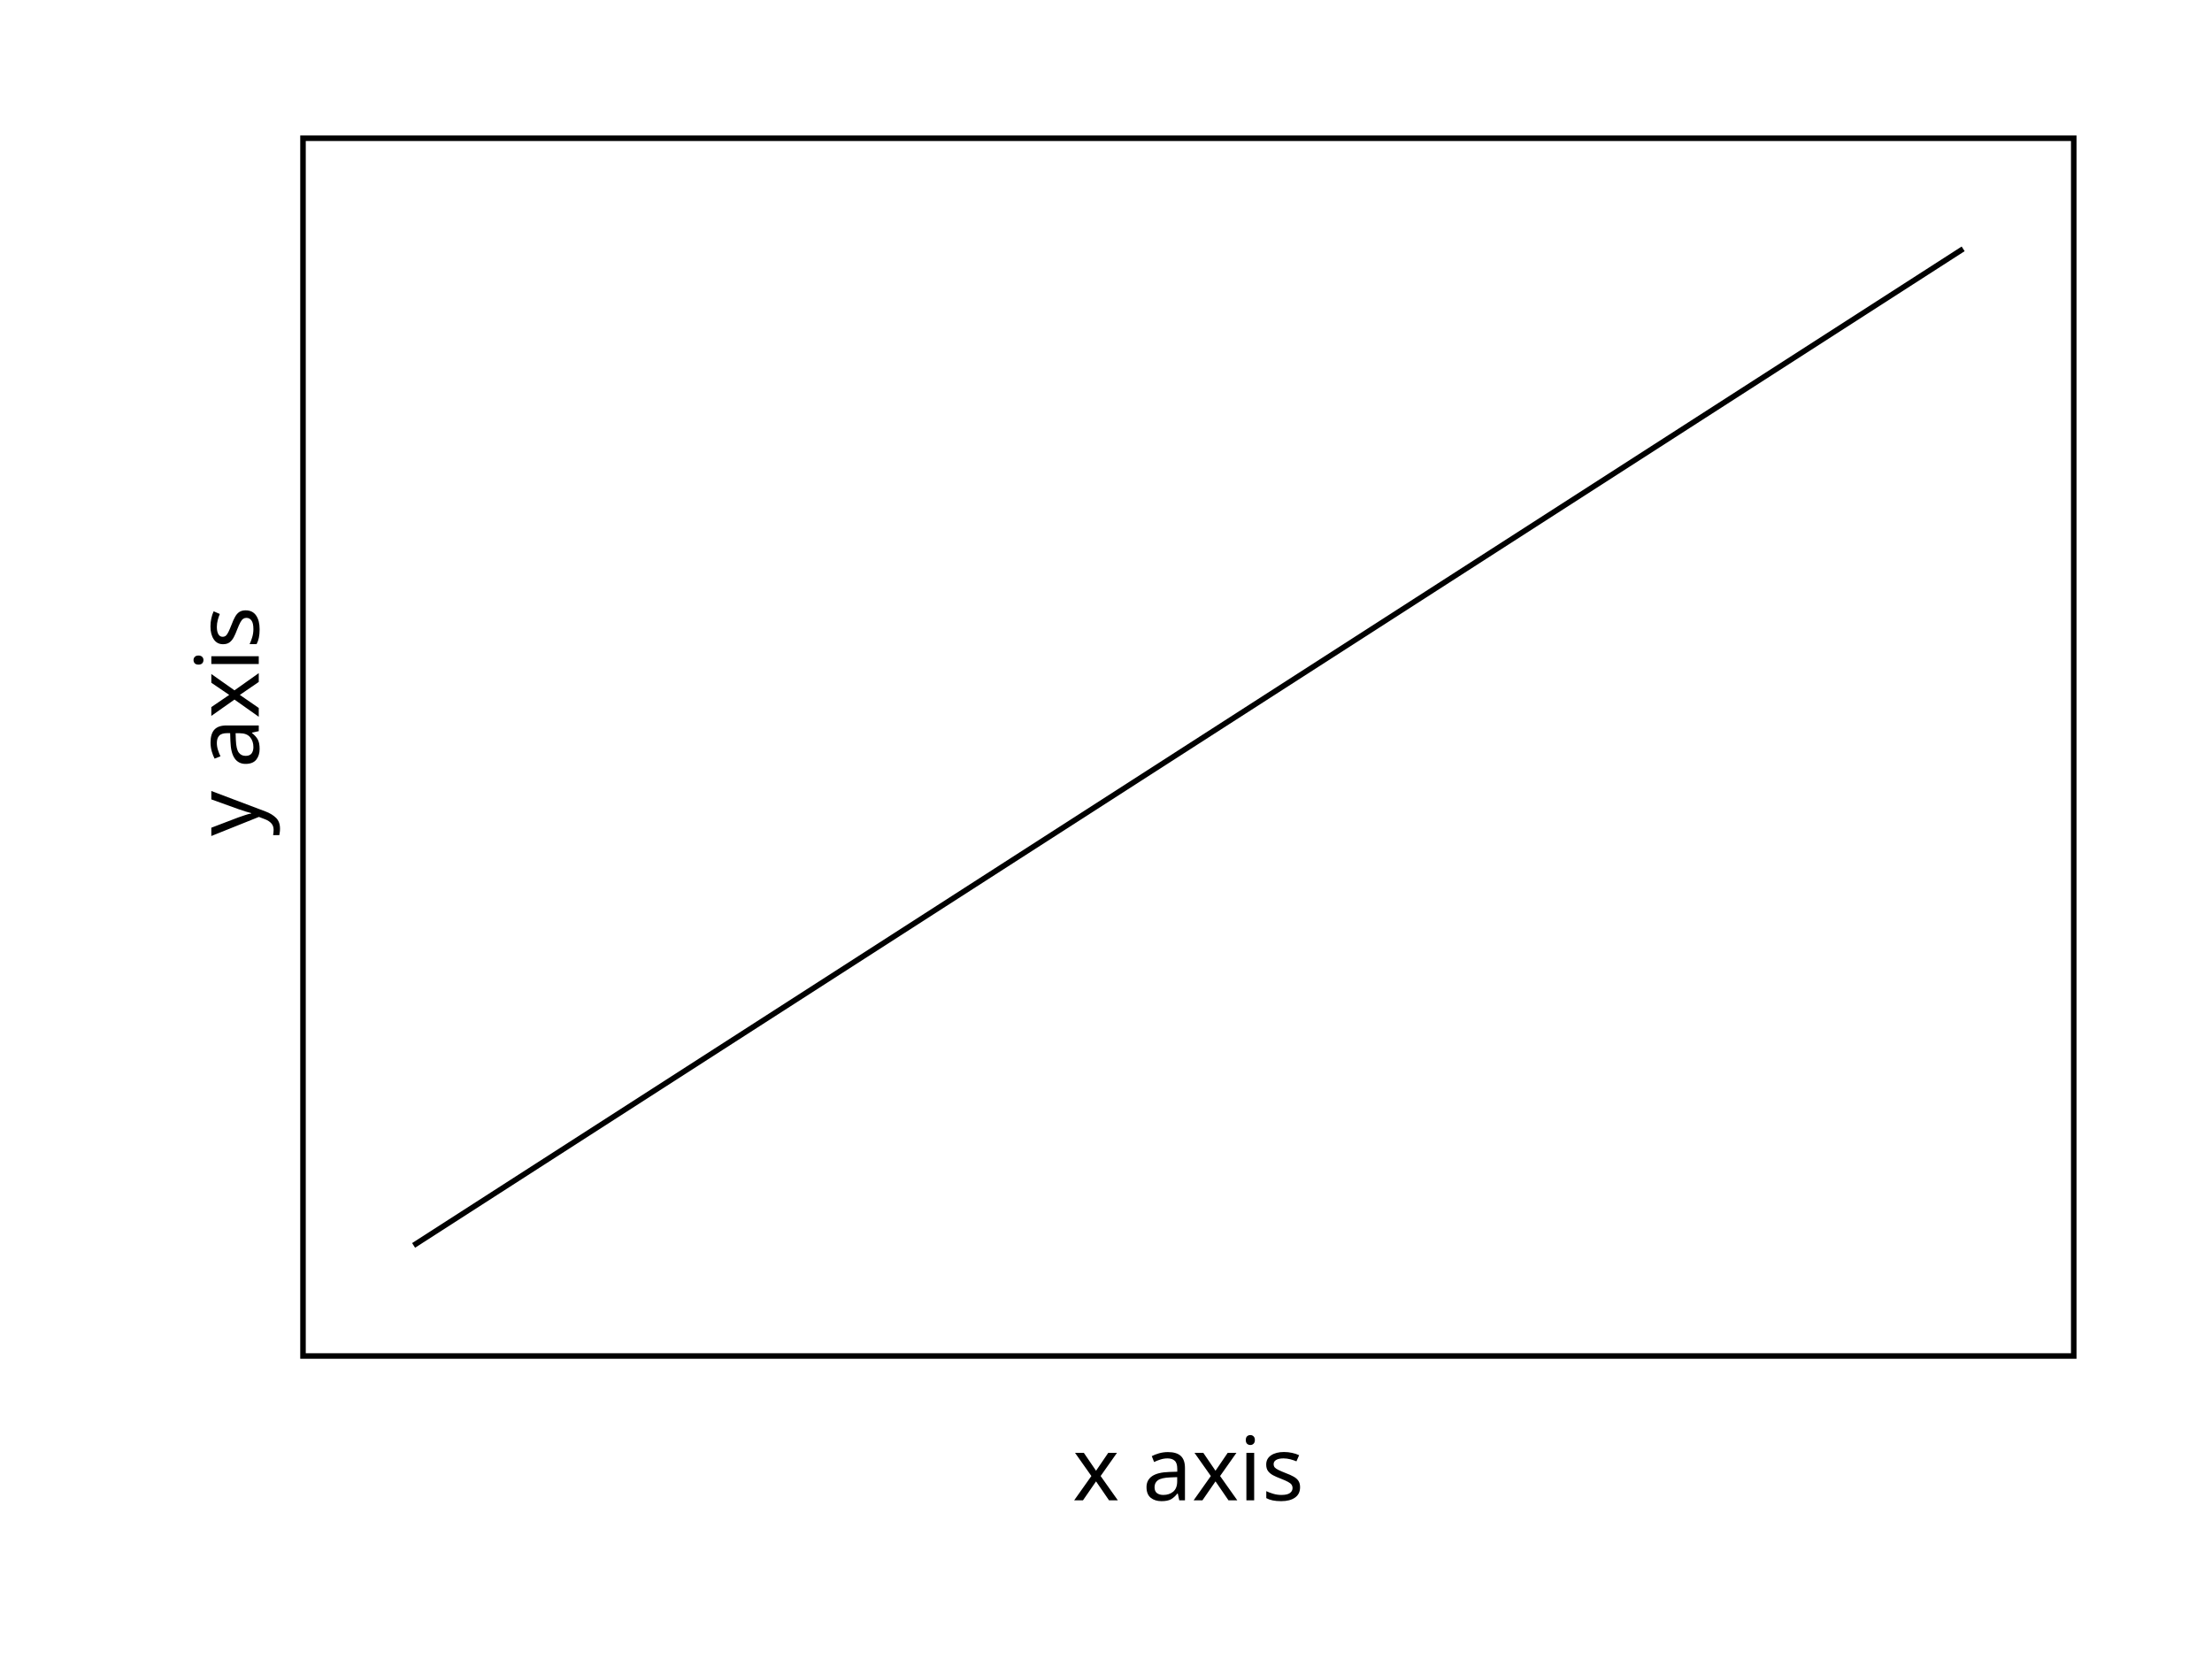
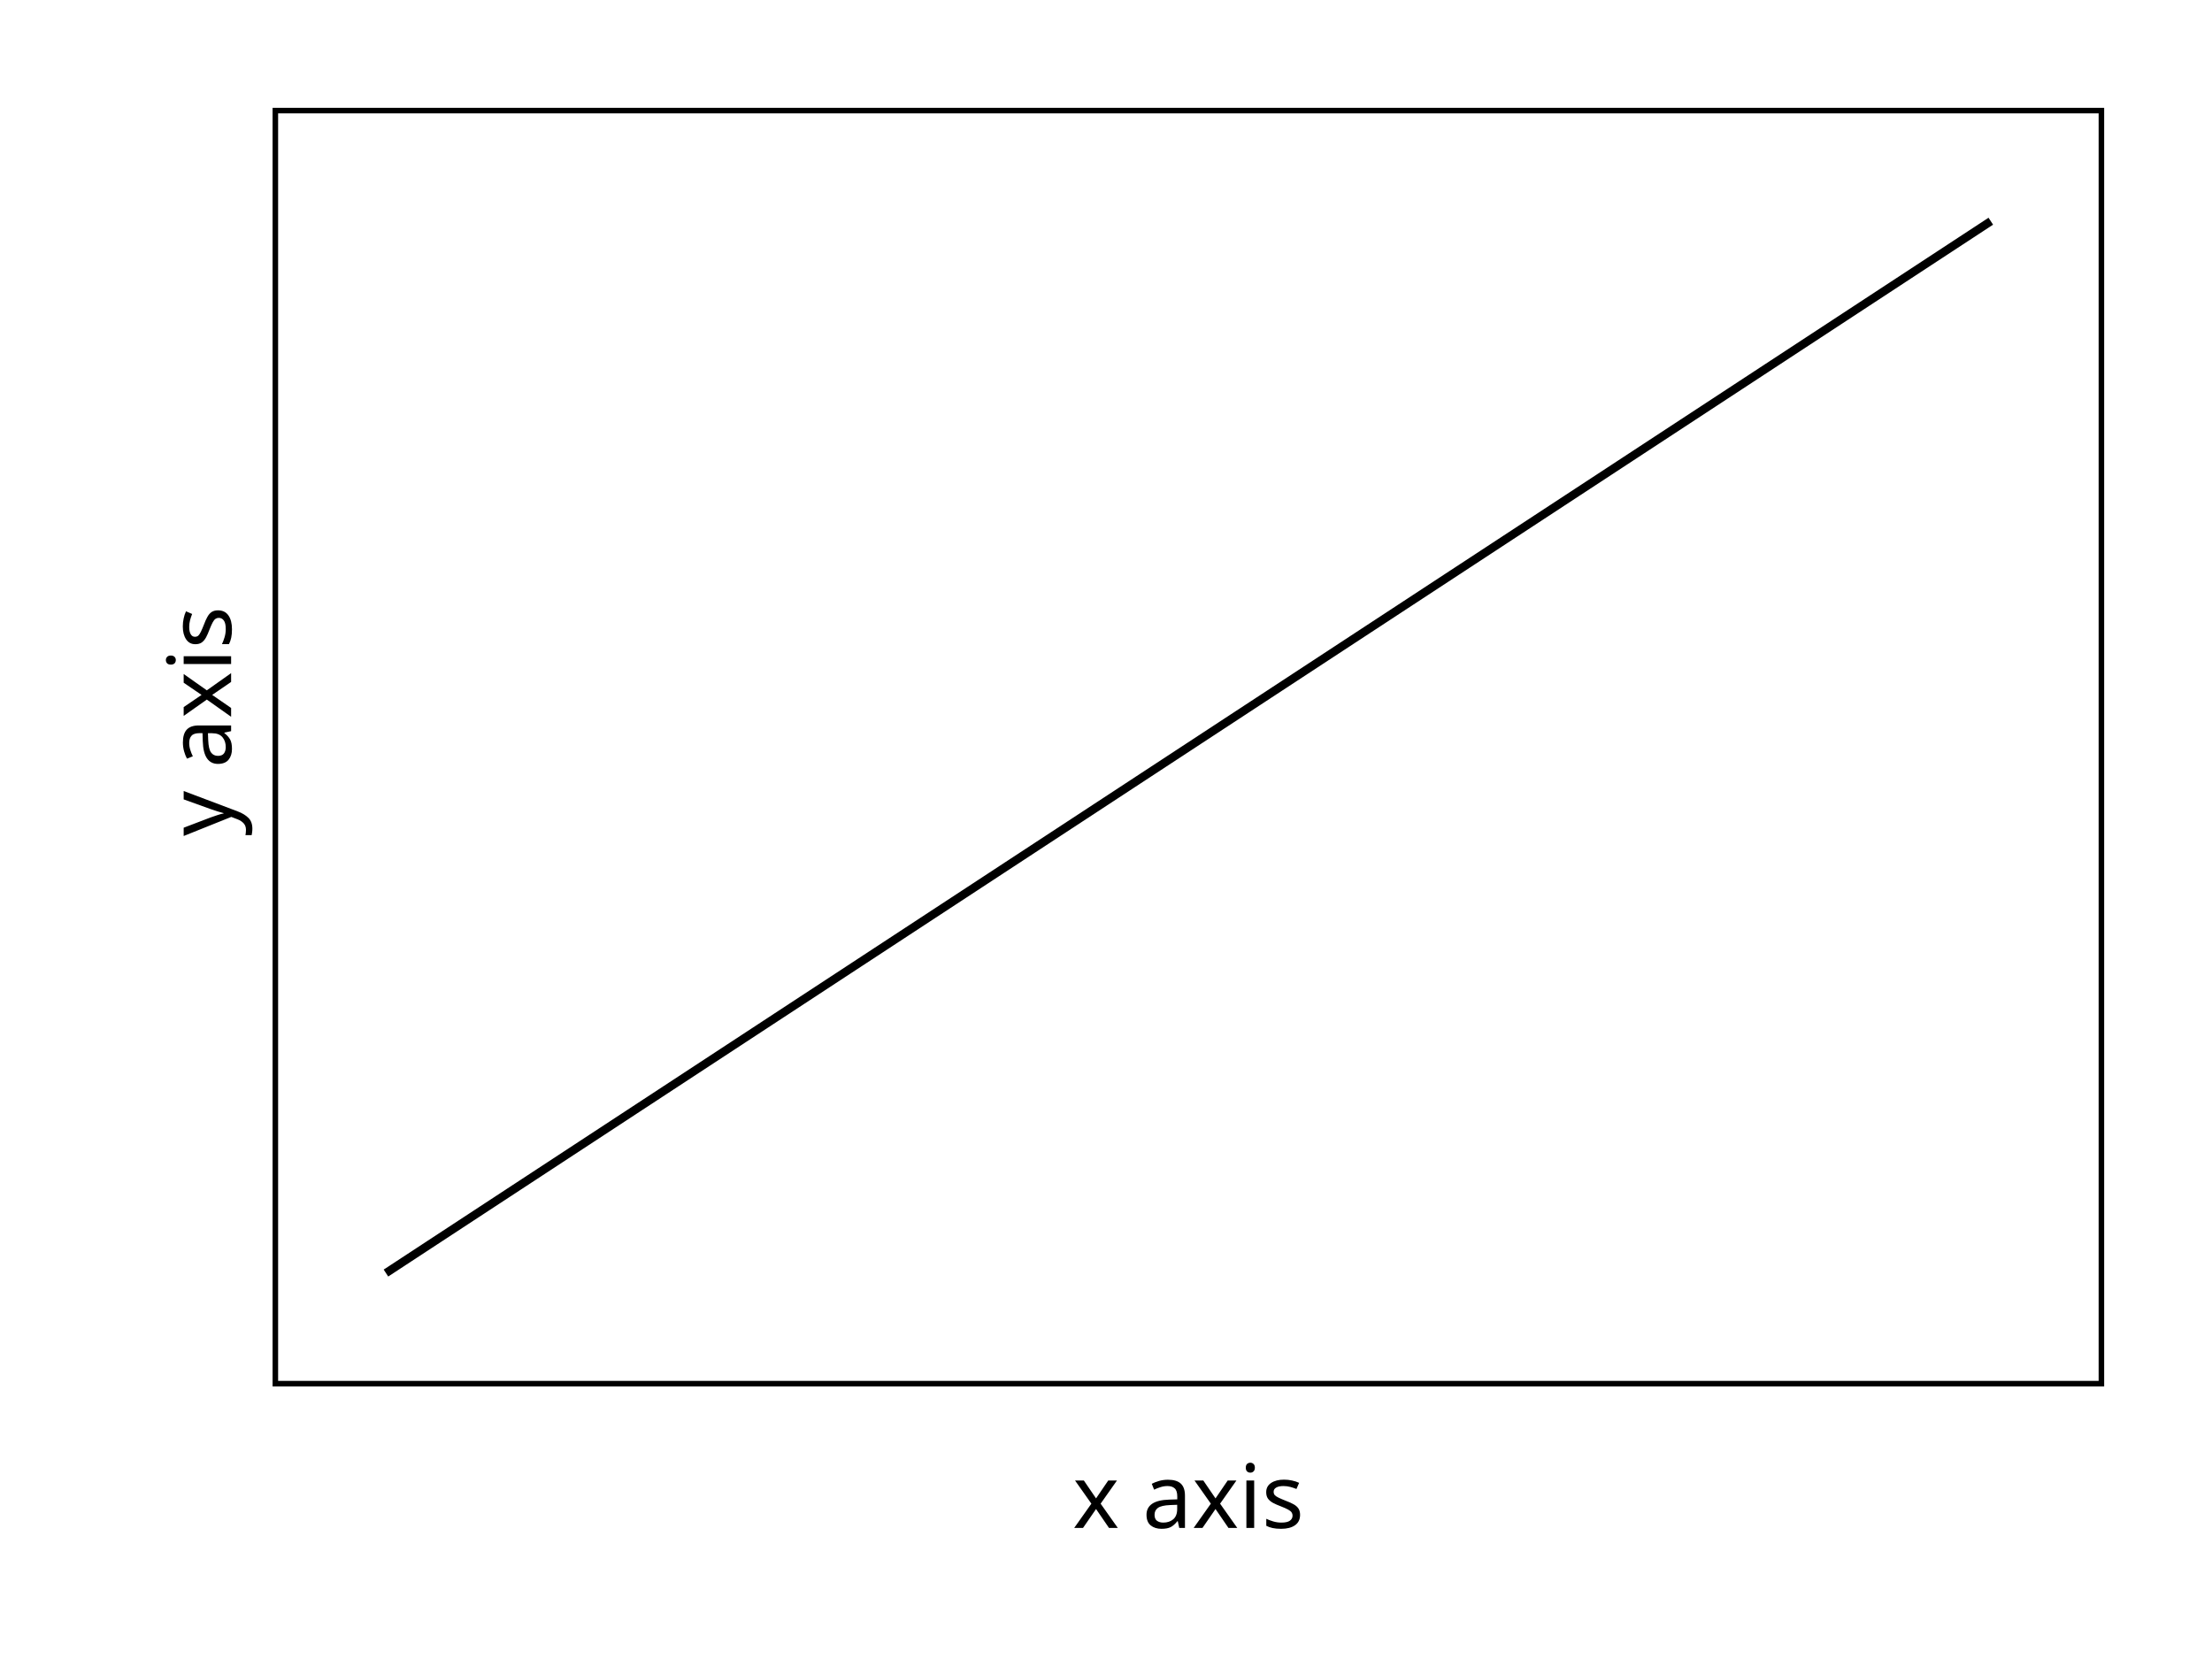
<svg xmlns="http://www.w3.org/2000/svg" height="300" viewBox="0 0 400 300" width="400">
  <rect fill="#ffffff" height="100%" width="100%" />
  <clipPath id="eidoplot-clip1">
-     <path d="M54.792,25 L375,25 L375,245.208 L54.792,245.208 z" />
+     <path d="M49.792,20 L380,20 L380,250.208 L49.792,250.208 z" />
  </clipPath>
  <g clip-path="url(#eidoplot-clip1)">
-     <path d="M74.792,225.208 L214.896,135.104 L355,45" fill="none" stroke="#000000" stroke-width="1" />
+     <path d="M69.792,230.208 L214.896,135.104 L360,40" fill="none" stroke="#000000" stroke-width="1.5" />
  </g>
-   <text dominant-baseline="hanging" fill="#000000" font-family="sans-serif" font-size="16" font-stretch="normal" font-style="normal" font-weight="400" text-anchor="middle" text-rendering="optimizeLegibility" transform="matrix(1 0 0 1 214.896 258.888)">
+   <text dominant-baseline="hanging" fill="#000000" font-family="sans-serif" font-size="16" font-stretch="normal" font-style="normal" font-weight="400" text-anchor="middle" text-rendering="optimizeLegibility" transform="matrix(1 0 0 1 214.896 263.888)">
x axis
</text>
-   <text dominant-baseline="alphabetic" fill="#000000" font-family="sans-serif" font-size="16" font-stretch="normal" font-style="normal" font-weight="400" text-anchor="middle" text-rendering="optimizeLegibility" transform="matrix(-0.00000004371139 -1 1 -0.00000004371139 46.792 130.416)">
+   <text dominant-baseline="alphabetic" fill="#000000" font-family="sans-serif" font-size="16" font-stretch="normal" font-style="normal" font-weight="400" text-anchor="middle" text-rendering="optimizeLegibility" transform="matrix(-0.00000004371139 -1 1 -0.00000004371139 41.792 130.416)">
y axis
</text>
-   <rect fill="none" height="220.208" stroke="#000000" stroke-width="1" width="320.208" x="54.792" y="25" />
+   <rect fill="none" height="230.208" stroke="#000000" stroke-width="1" width="330.208" x="49.792" y="20" />
</svg>
